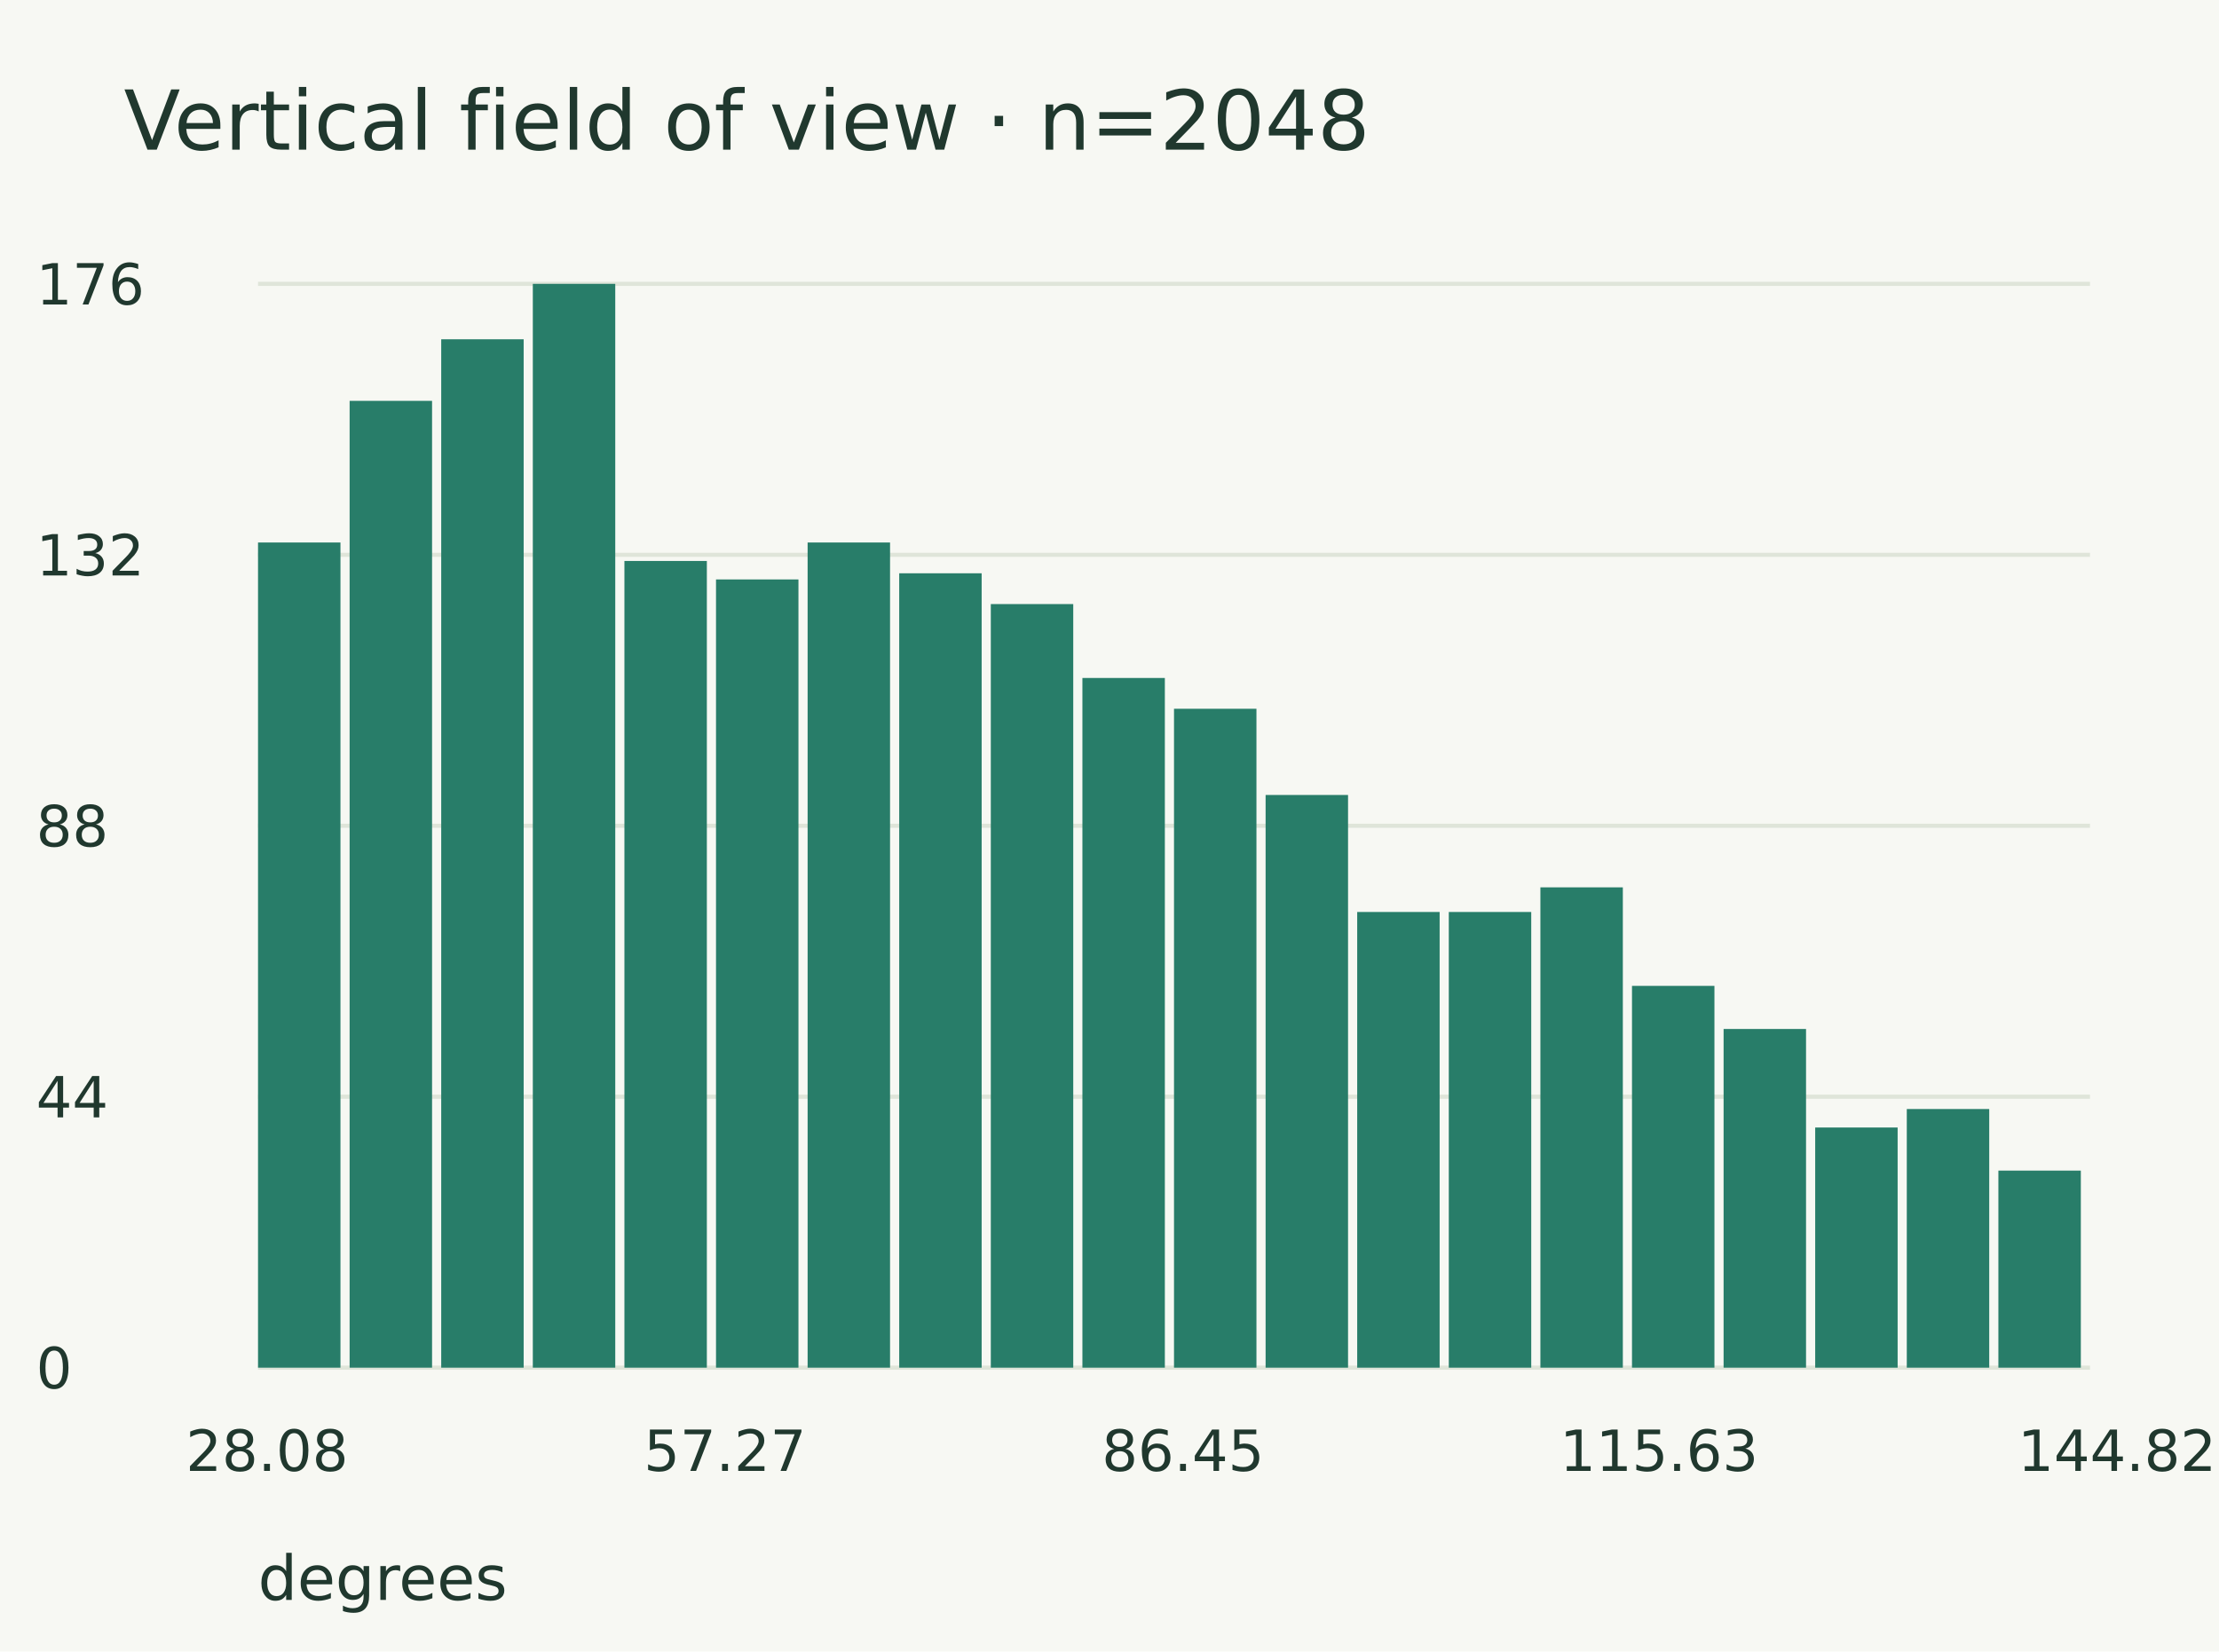
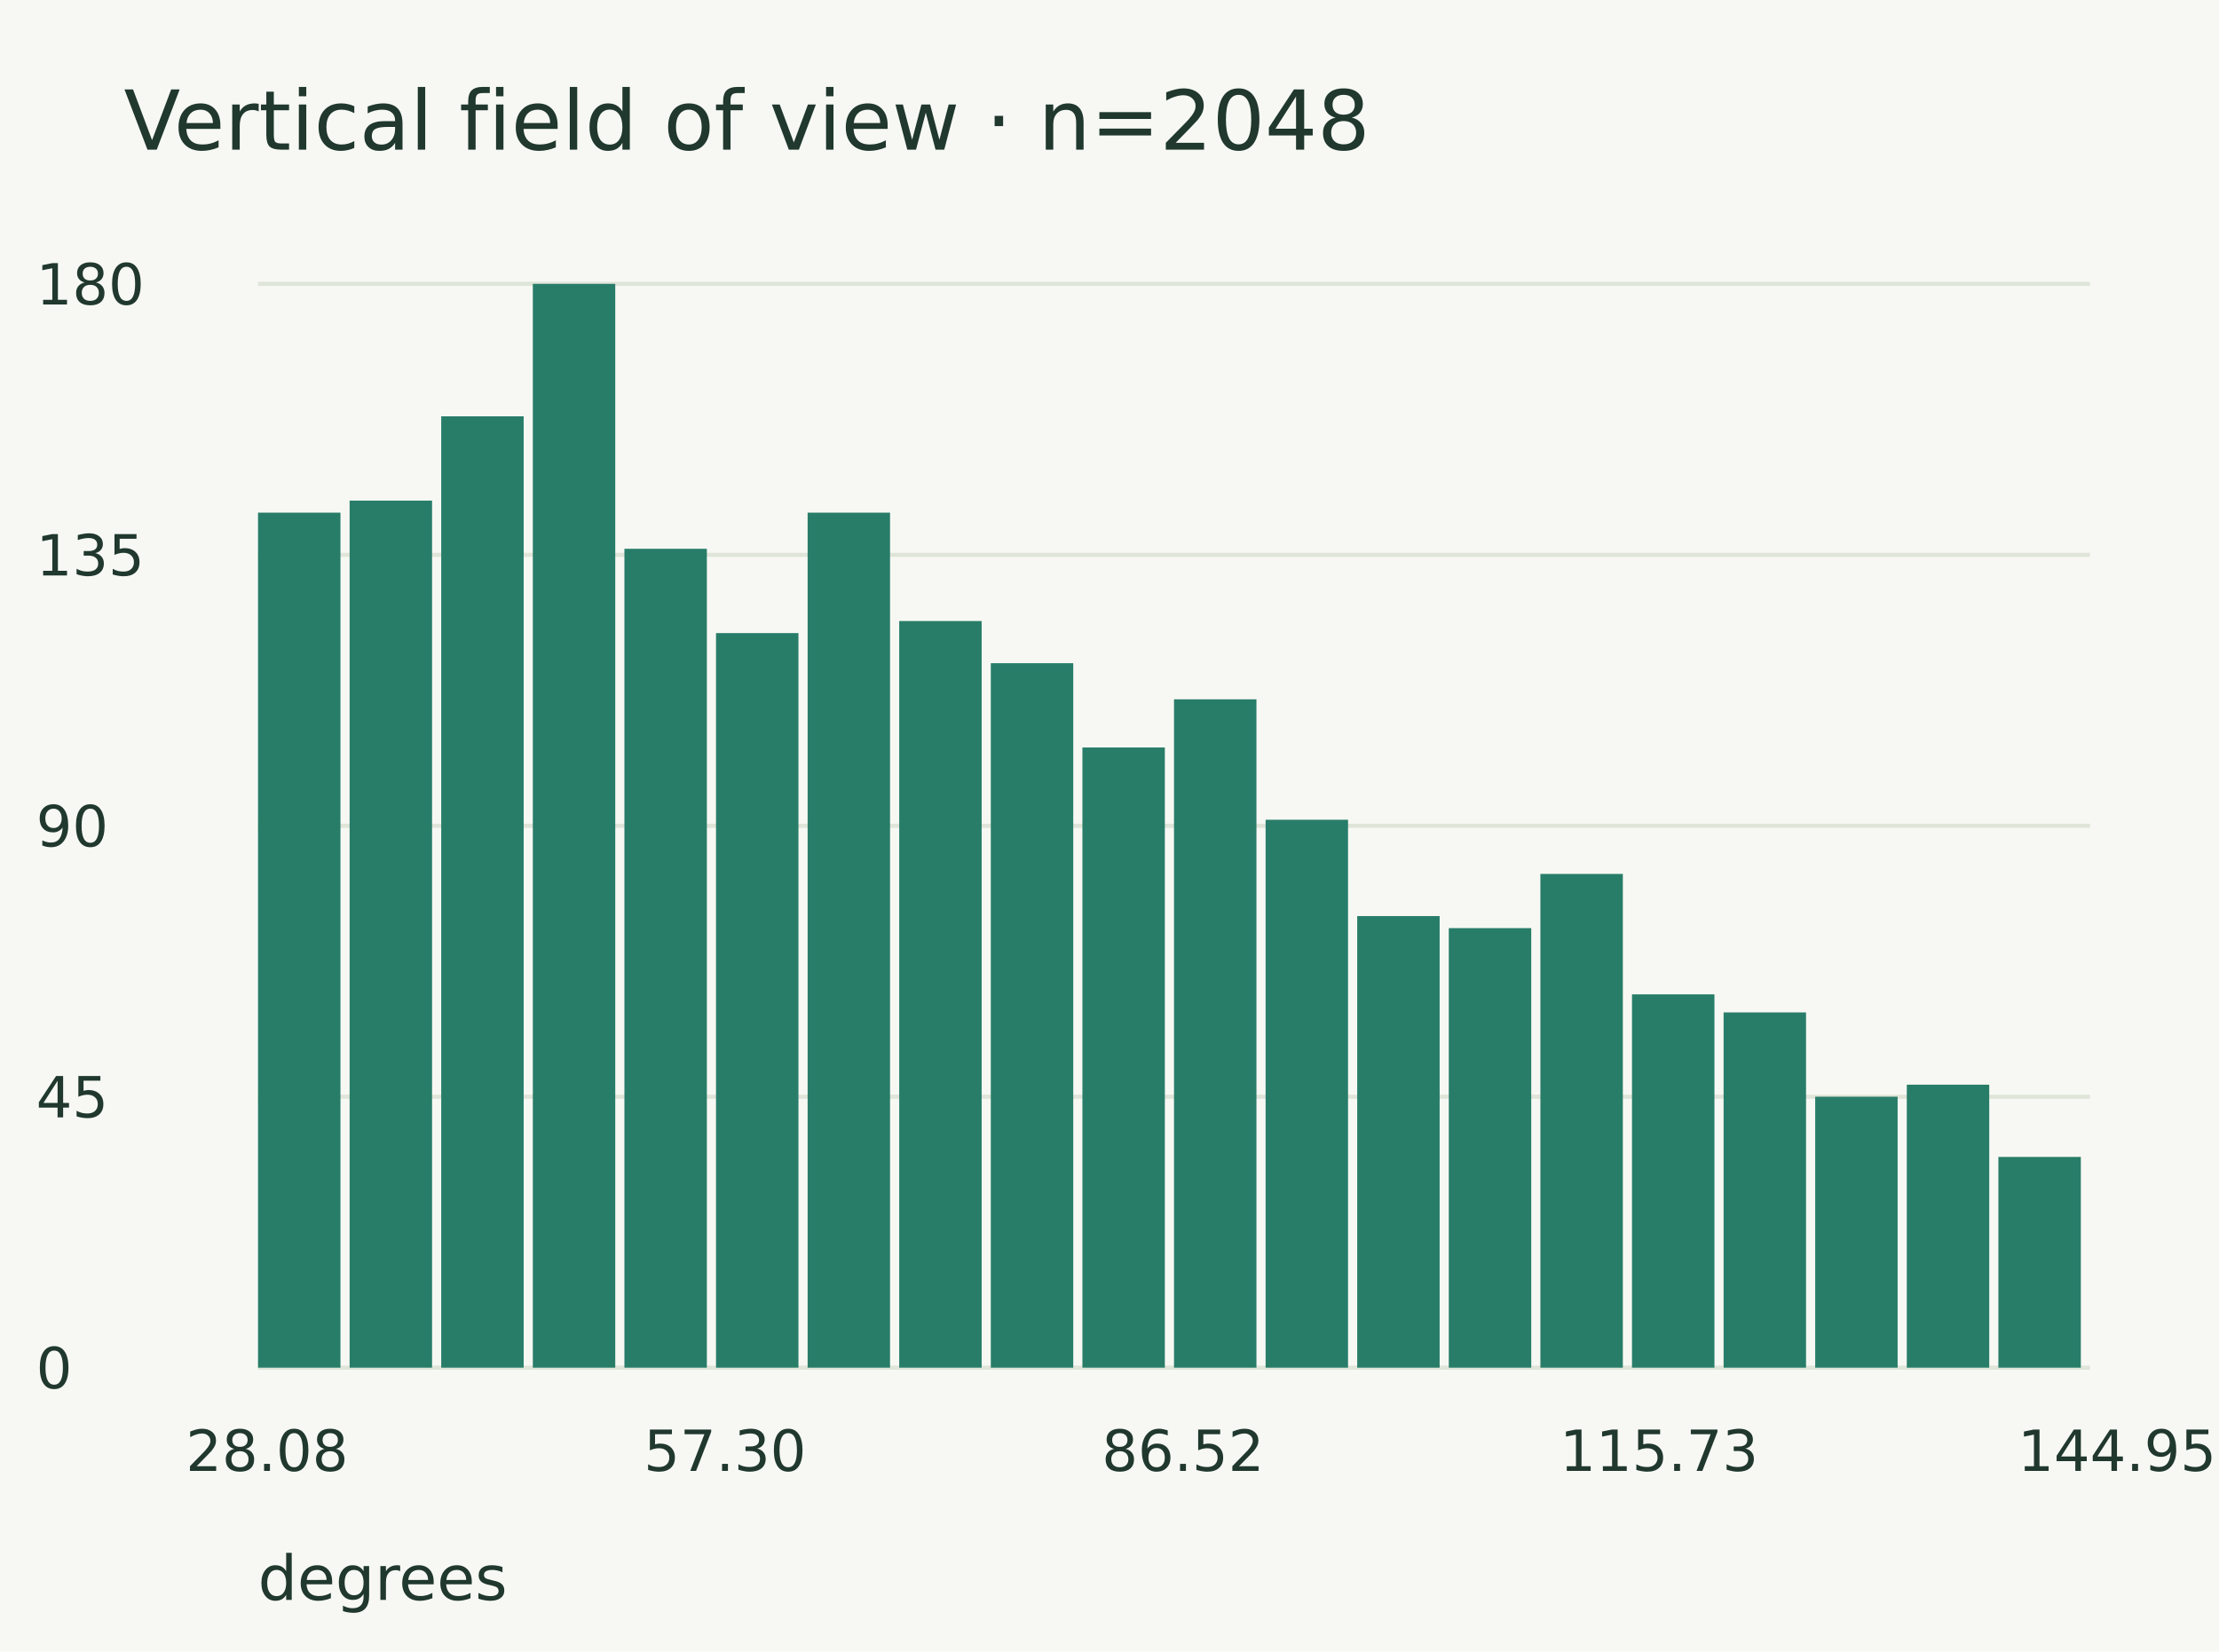
<svg xmlns="http://www.w3.org/2000/svg" width="430" height="320" viewBox="0 0 430 320">
  <rect width="100%" height="100%" fill="#f7f8f3" />
  <g font-family="DejaVu Sans" fill="#20382e">
    <text x="24.000" y="29.000" font-size="16">Vertical field of view · n=2048</text>
    <path d="M50.000,55.000 L405.000,55.000" stroke="#dfe5d9" stroke-width="0.8" fill="none" />
-     <text x="7.000" y="59.000" font-size="11">176</text>
+     <text x="7.000" y="59.000" font-size="11">180</text>
    <path d="M50.000,107.500 L405.000,107.500" stroke="#dfe5d9" stroke-width="0.8" fill="none" />
-     <text x="7.000" y="111.500" font-size="11">132</text>
+     <text x="7.000" y="111.500" font-size="11">135</text>
    <path d="M50.000,160.000 L405.000,160.000" stroke="#dfe5d9" stroke-width="0.8" fill="none" />
-     <text x="7.000" y="164.000" font-size="11">88</text>
+     <text x="7.000" y="164.000" font-size="11">90</text>
    <path d="M50.000,212.500 L405.000,212.500" stroke="#dfe5d9" stroke-width="0.8" fill="none" />
-     <text x="7.000" y="216.500" font-size="11">44</text>
+     <text x="7.000" y="216.500" font-size="11">45</text>
    <path d="M50.000,265.000 L405.000,265.000" stroke="#dfe5d9" stroke-width="0.8" fill="none" />
    <text x="7.000" y="269.000" font-size="11">0</text>
-     <rect x="50" y="105.114" width="15.975" height="159.886" fill="#287d69" />
-     <rect x="67.75" y="77.67" width="15.975" height="187.33" fill="#287d69" />
-     <rect x="85.5" y="65.739" width="15.975" height="199.261" fill="#287d69" />
+     <rect x="50" y="99.333" width="15.975" height="165.667" fill="#287d69" />
+     <rect x="67.75" y="97" width="15.975" height="168" fill="#287d69" />
+     <rect x="85.5" y="80.667" width="15.975" height="184.333" fill="#287d69" />
    <rect x="103.25" y="55" width="15.975" height="210" fill="#287d69" />
-     <rect x="121" y="108.693" width="15.975" height="156.307" fill="#287d69" />
-     <rect x="138.75" y="112.273" width="15.975" height="152.727" fill="#287d69" />
-     <rect x="156.5" y="105.114" width="15.975" height="159.886" fill="#287d69" />
-     <rect x="174.25" y="111.08" width="15.975" height="153.92" fill="#287d69" />
-     <rect x="192" y="117.045" width="15.975" height="147.955" fill="#287d69" />
-     <rect x="209.75" y="131.364" width="15.975" height="133.636" fill="#287d69" />
-     <rect x="227.5" y="137.33" width="15.975" height="127.67" fill="#287d69" />
-     <rect x="245.25" y="154.034" width="15.975" height="110.966" fill="#287d69" />
-     <rect x="263" y="176.705" width="15.975" height="88.295" fill="#287d69" />
-     <rect x="280.75" y="176.705" width="15.975" height="88.295" fill="#287d69" />
-     <rect x="298.5" y="171.932" width="15.975" height="93.068" fill="#287d69" />
-     <rect x="316.25" y="191.023" width="15.975" height="73.977" fill="#287d69" />
-     <rect x="334" y="199.375" width="15.975" height="65.625" fill="#287d69" />
-     <rect x="351.75" y="218.466" width="15.975" height="46.534" fill="#287d69" />
-     <rect x="369.5" y="214.886" width="15.975" height="50.114" fill="#287d69" />
-     <rect x="387.25" y="226.818" width="15.975" height="38.182" fill="#287d69" />
+     <rect x="121" y="106.333" width="15.975" height="158.667" fill="#287d69" />
+     <rect x="138.75" y="122.667" width="15.975" height="142.333" fill="#287d69" />
+     <rect x="156.5" y="99.333" width="15.975" height="165.667" fill="#287d69" />
+     <rect x="174.25" y="120.333" width="15.975" height="144.667" fill="#287d69" />
+     <rect x="192" y="128.5" width="15.975" height="136.5" fill="#287d69" />
+     <rect x="209.75" y="144.833" width="15.975" height="120.167" fill="#287d69" />
+     <rect x="227.5" y="135.5" width="15.975" height="129.5" fill="#287d69" />
+     <rect x="245.25" y="158.833" width="15.975" height="106.167" fill="#287d69" />
+     <rect x="263" y="177.5" width="15.975" height="87.5" fill="#287d69" />
+     <rect x="280.75" y="179.833" width="15.975" height="85.167" fill="#287d69" />
+     <rect x="298.5" y="169.333" width="15.975" height="95.667" fill="#287d69" />
+     <rect x="316.25" y="192.667" width="15.975" height="72.333" fill="#287d69" />
+     <rect x="334" y="196.167" width="15.975" height="68.833" fill="#287d69" />
+     <rect x="351.75" y="212.5" width="15.975" height="52.5" fill="#287d69" />
+     <rect x="369.5" y="210.167" width="15.975" height="54.833" fill="#287d69" />
+     <rect x="387.25" y="224.167" width="15.975" height="40.833" fill="#287d69" />
    <text x="36.000" y="285.000" font-size="11">28.08</text>
-     <text x="124.750" y="285.000" font-size="11">57.27</text>
-     <text x="213.500" y="285.000" font-size="11">86.45</text>
-     <text x="302.250" y="285.000" font-size="11">115.63</text>
-     <text x="391.000" y="285.000" font-size="11">144.82</text>
+     <text x="124.750" y="285.000" font-size="11">57.30</text>
+     <text x="213.500" y="285.000" font-size="11">86.52</text>
+     <text x="302.250" y="285.000" font-size="11">115.73</text>
+     <text x="391.000" y="285.000" font-size="11">144.95</text>
    <text x="50.000" y="310.000" font-size="12">degrees</text>
  </g>
</svg>
